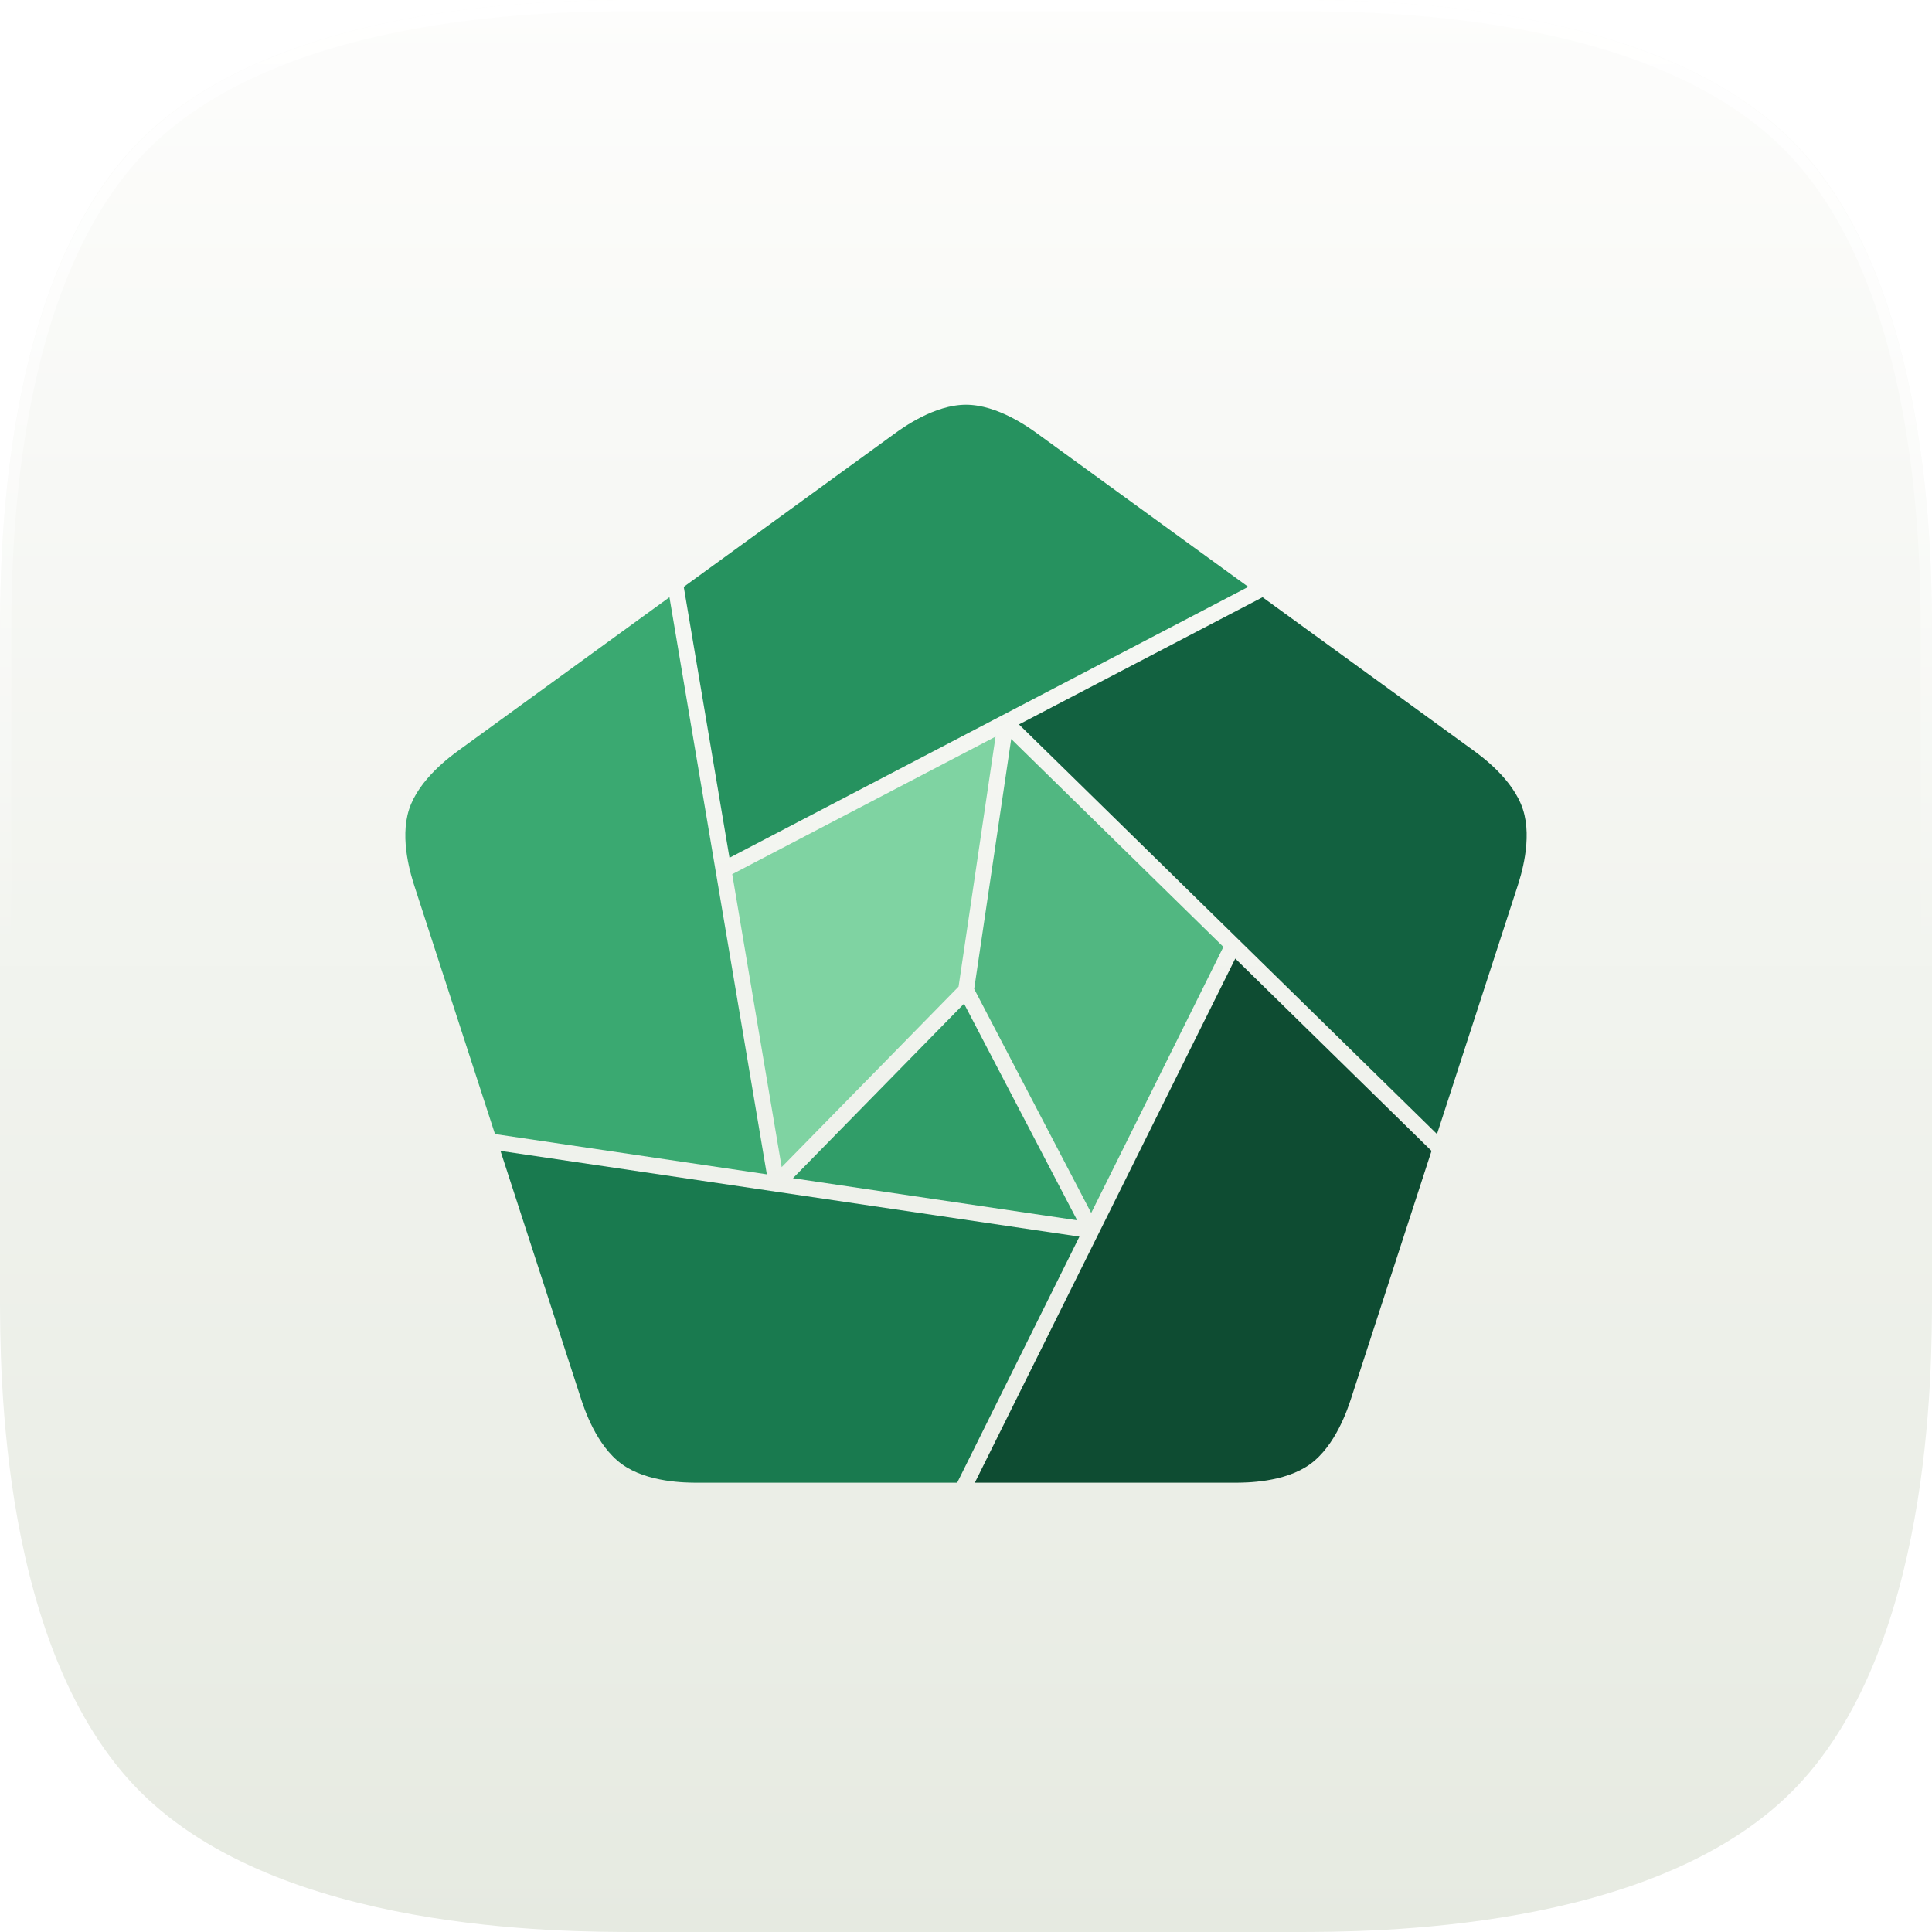
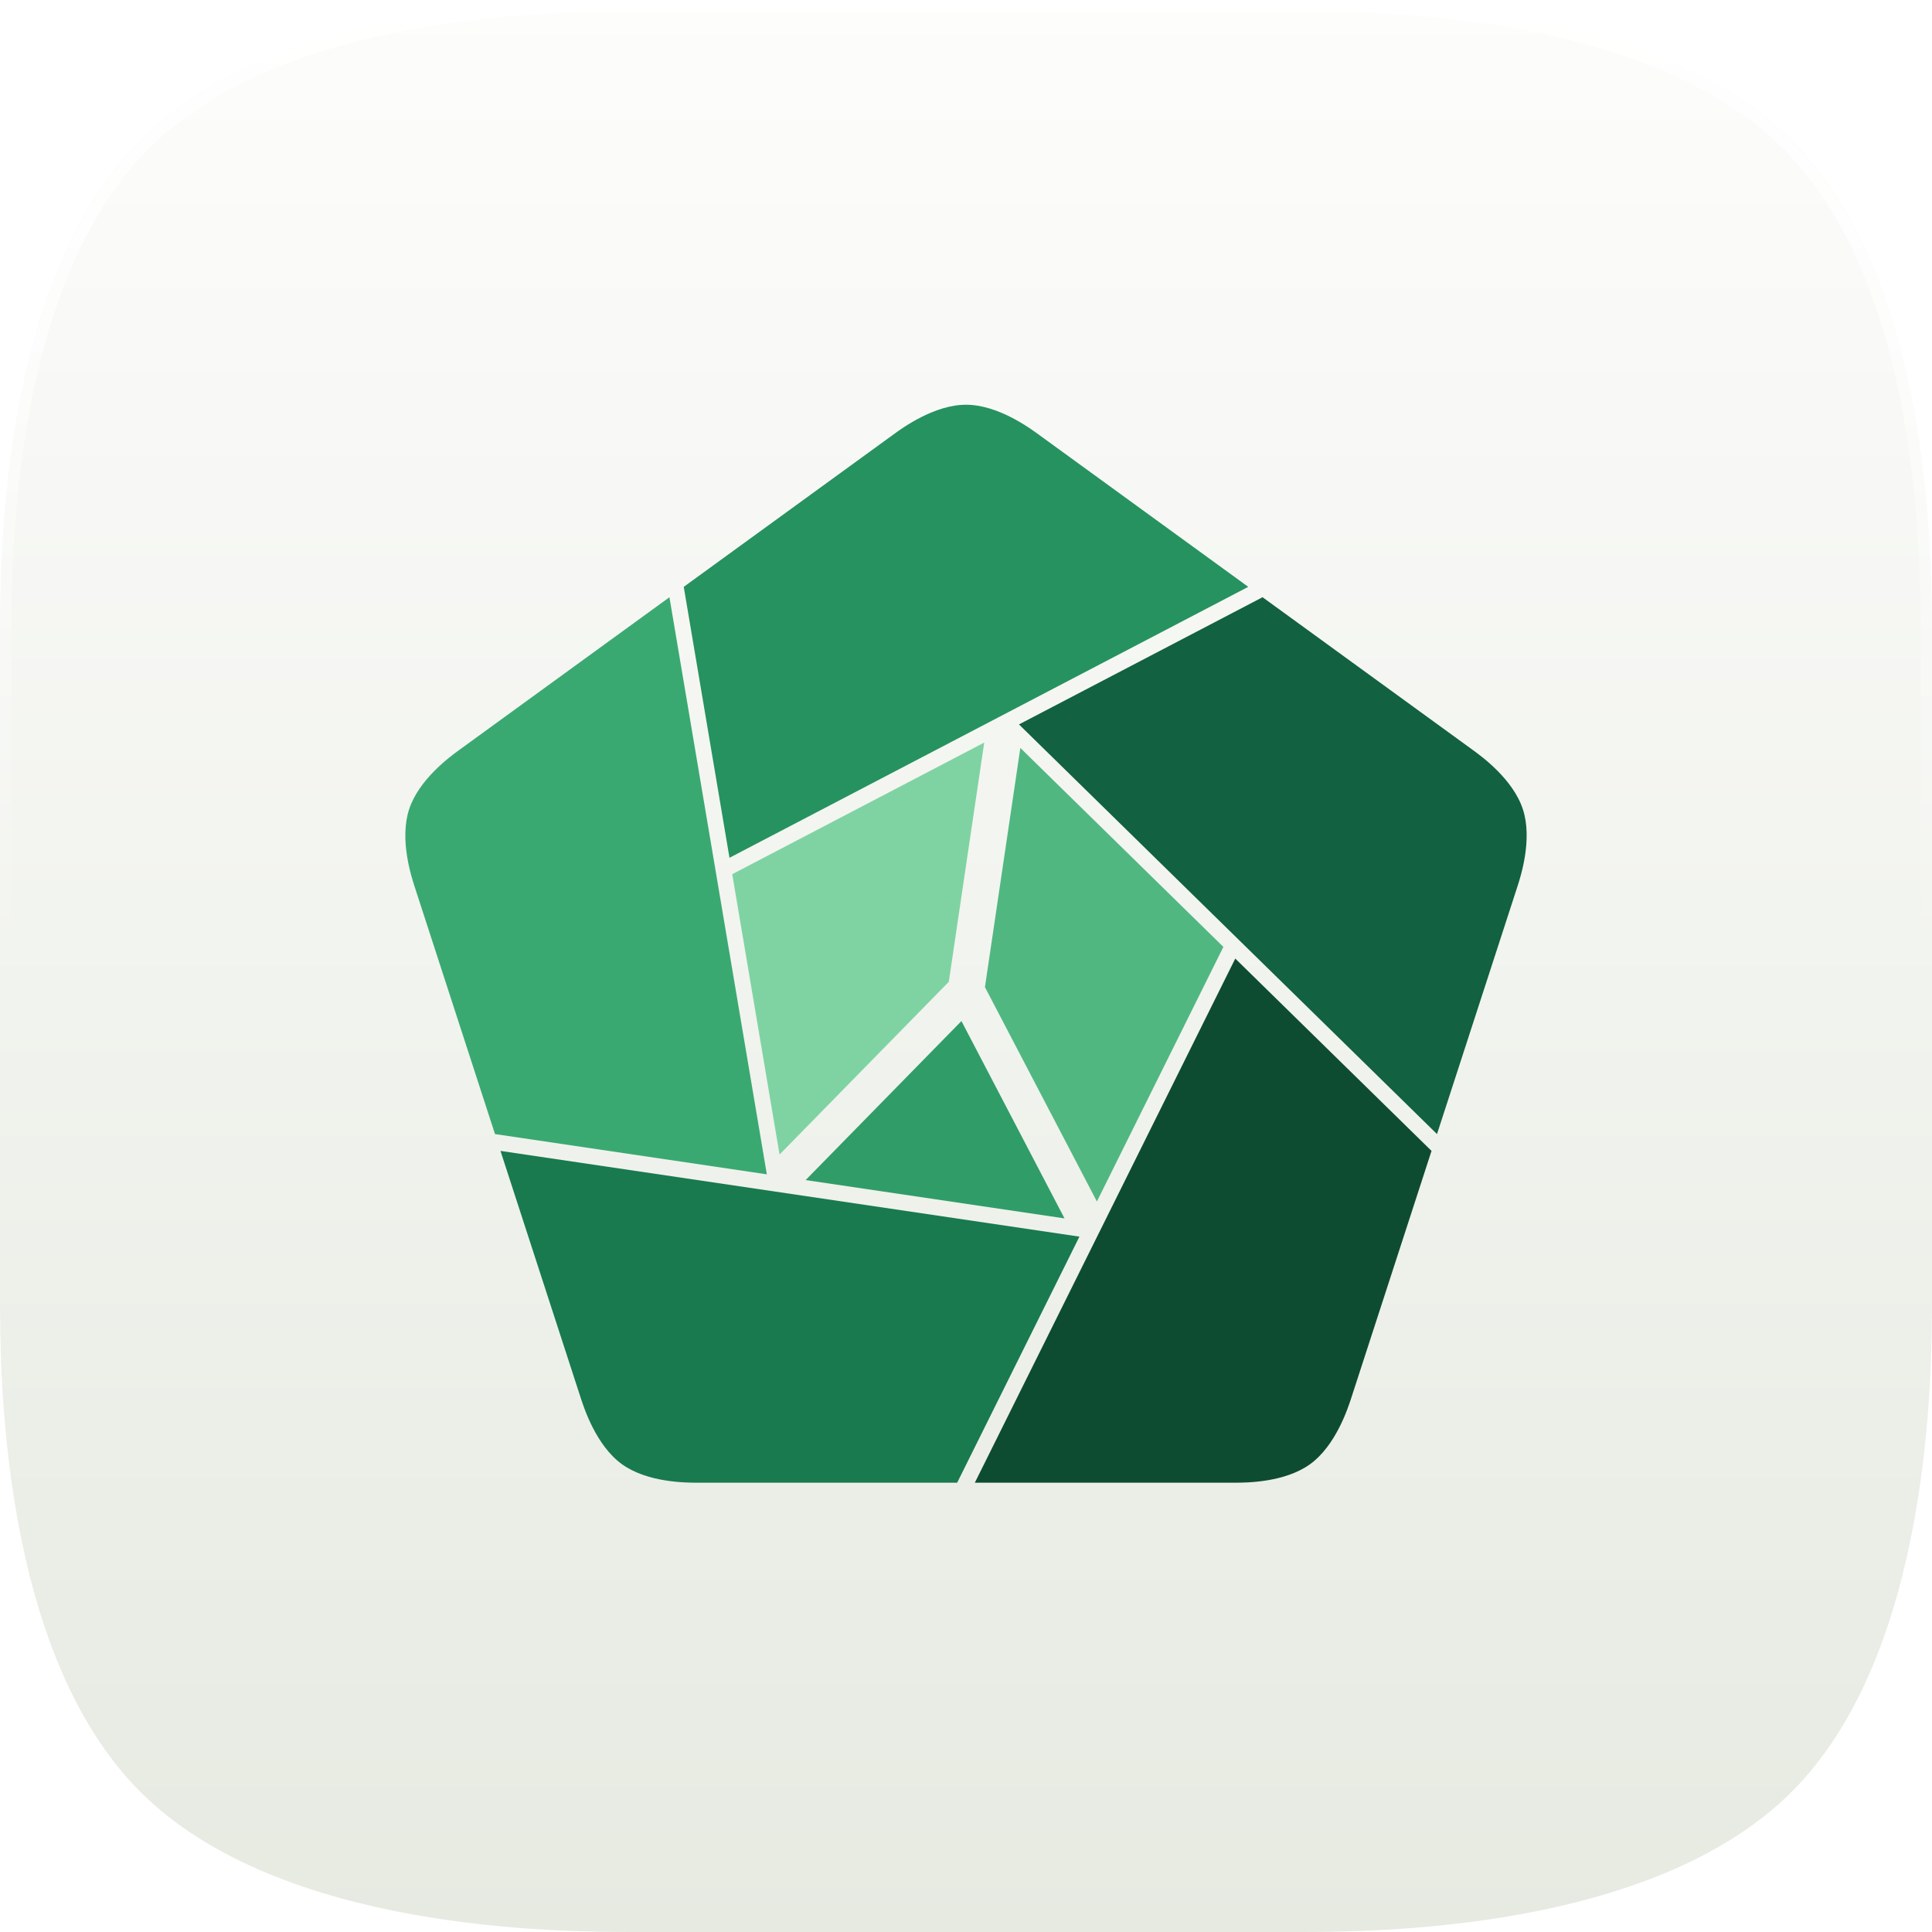
<svg xmlns="http://www.w3.org/2000/svg" viewBox="0 0 512 512" width="512" height="512" role="img" aria-label="Pentad">
  <defs>
    <linearGradient id="plate" x1="0" y1="0" x2="0" y2="1">
      <stop offset="0" stop-color="#FDFDFC" />
      <stop offset="1" stop-color="#E6EAE1" />
    </linearGradient>
    <linearGradient id="rim" x1="0" y1="0" x2="0" y2="1">
      <stop offset="0" stop-color="#FFFFFF" stop-opacity="0.9" />
      <stop offset="0.5" stop-color="#FFFFFF" stop-opacity="0" />
    </linearGradient>
  </defs>
  <path fill="url(#plate)" d="M0 168.96C0 148.68 0 74.34 37.17 37.17C74.34 0 148.68 0 168.96 0L343.04 0C363.32 0 437.66 0 474.83 37.17C512 74.34 512 148.68 512 168.96L512 343.04C512 363.32 512 437.66 474.83 474.83C437.66 512 363.32 512 343.04 512L168.96 512C148.68 512 74.34 512 37.17 474.83C0 437.66 0 363.32 0 343.04Z" />
  <path fill="none" stroke="url(#rim)" stroke-width="3" d="M1.5 168.96C1.5 148.86 1.5 75.18 38.34 38.34C75.18 1.5 148.86 1.5 168.96 1.5L343.04 1.5C363.14 1.5 436.82 1.5 473.66 38.34C510.5 75.18 510.5 148.86 510.5 168.96L510.5 343.04C510.5 363.14 510.5 436.82 473.66 473.66C436.82 510.5 363.14 510.5 343.04 510.5L168.96 510.5C148.86 510.5 75.18 510.5 38.34 473.66C1.5 436.82 1.5 363.14 1.5 343.04Z" />
  <path fill="#126140" d="M334.59 158.27L390.33 198.77C392.62 200.43 401 206.52 403.59 214.5C406.18 222.47 402.98 232.33 402.11 235.01L380.82 300.54L270.04 191.98Z" />
  <path fill="#0E4C32" d="M379.37 305L358.08 370.53C357.2 373.22 354 383.07 347.22 388C340.43 392.93 330.07 392.93 327.24 392.93L258.34 392.93L327.36 254.03Z" />
  <path fill="#197A4F" d="M253.66 392.93L184.76 392.93C181.93 392.93 171.57 392.93 164.78 388C158 383.07 154.8 373.22 153.92 370.53L132.63 305L286.06 327.72Z" />
  <path fill="#3AA971" d="M131.18 300.54L109.89 235.01C109.02 232.33 105.82 222.47 108.41 214.5C111 206.52 119.38 200.43 121.67 198.77L177.41 158.27L203.22 311.21Z" />
  <path fill="#26925F" d="M181.2 155.52L236.94 115.02C239.23 113.35 247.62 107.26 256 107.26C264.38 107.26 272.77 113.35 275.06 115.02L330.8 155.52L193.32 227.32Z" />
-   <path fill="#51B781" d="M258.17 262.08L267.98 195.84L324.21 250.94L289.18 321.45Z" />
-   <path fill="#309D68" d="M255.48 265.98L285.46 323.39L210.14 312.24Z" />
-   <path fill="#7FD3A2" d="M254.03 261.47L207.15 309.3L194.05 231.67L263.83 195.22Z" />
+   <path fill="#51B781" d="M261.02 261.6L270.4 198.21L324.21 250.94L290.69 318.41Z" />
+   <path fill="#309D68" d="M254.79 270.59L282.11 322.89L213.5 312.73Z" />
+   <path fill="#7FD3A2" d="M251.44 260.19L206.59 305.96L194.05 231.67L260.83 196.79Z" />
</svg>
